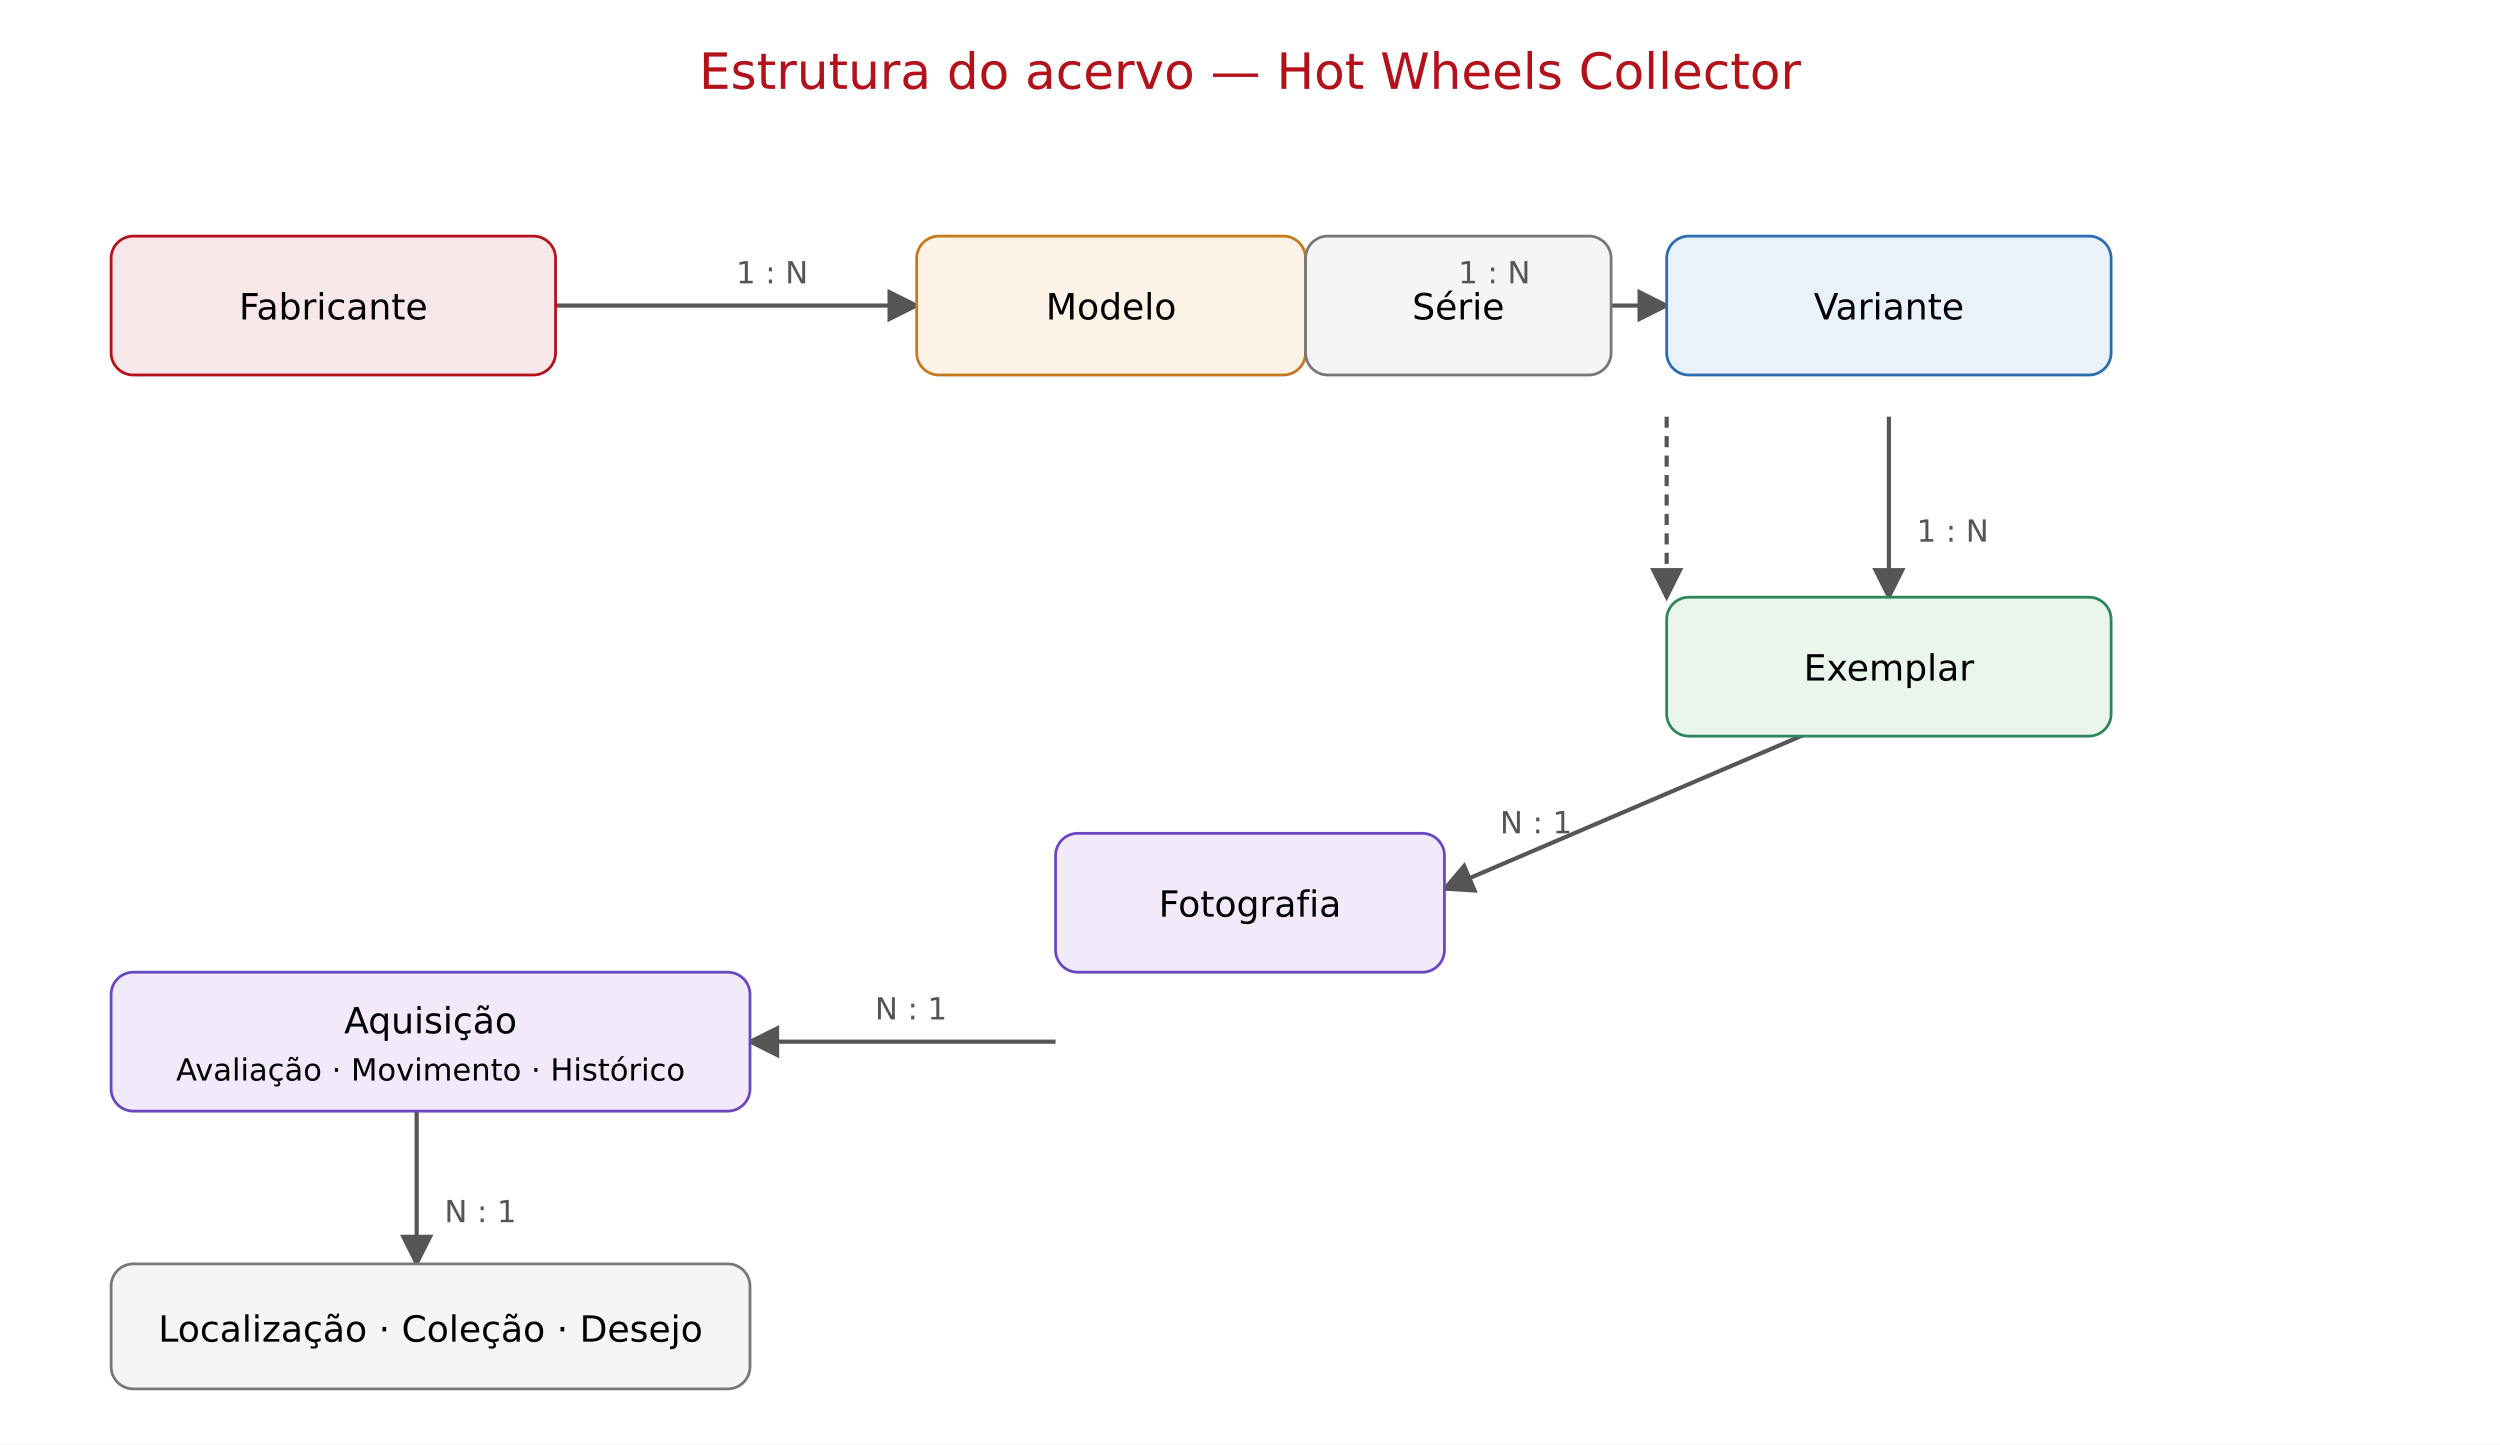
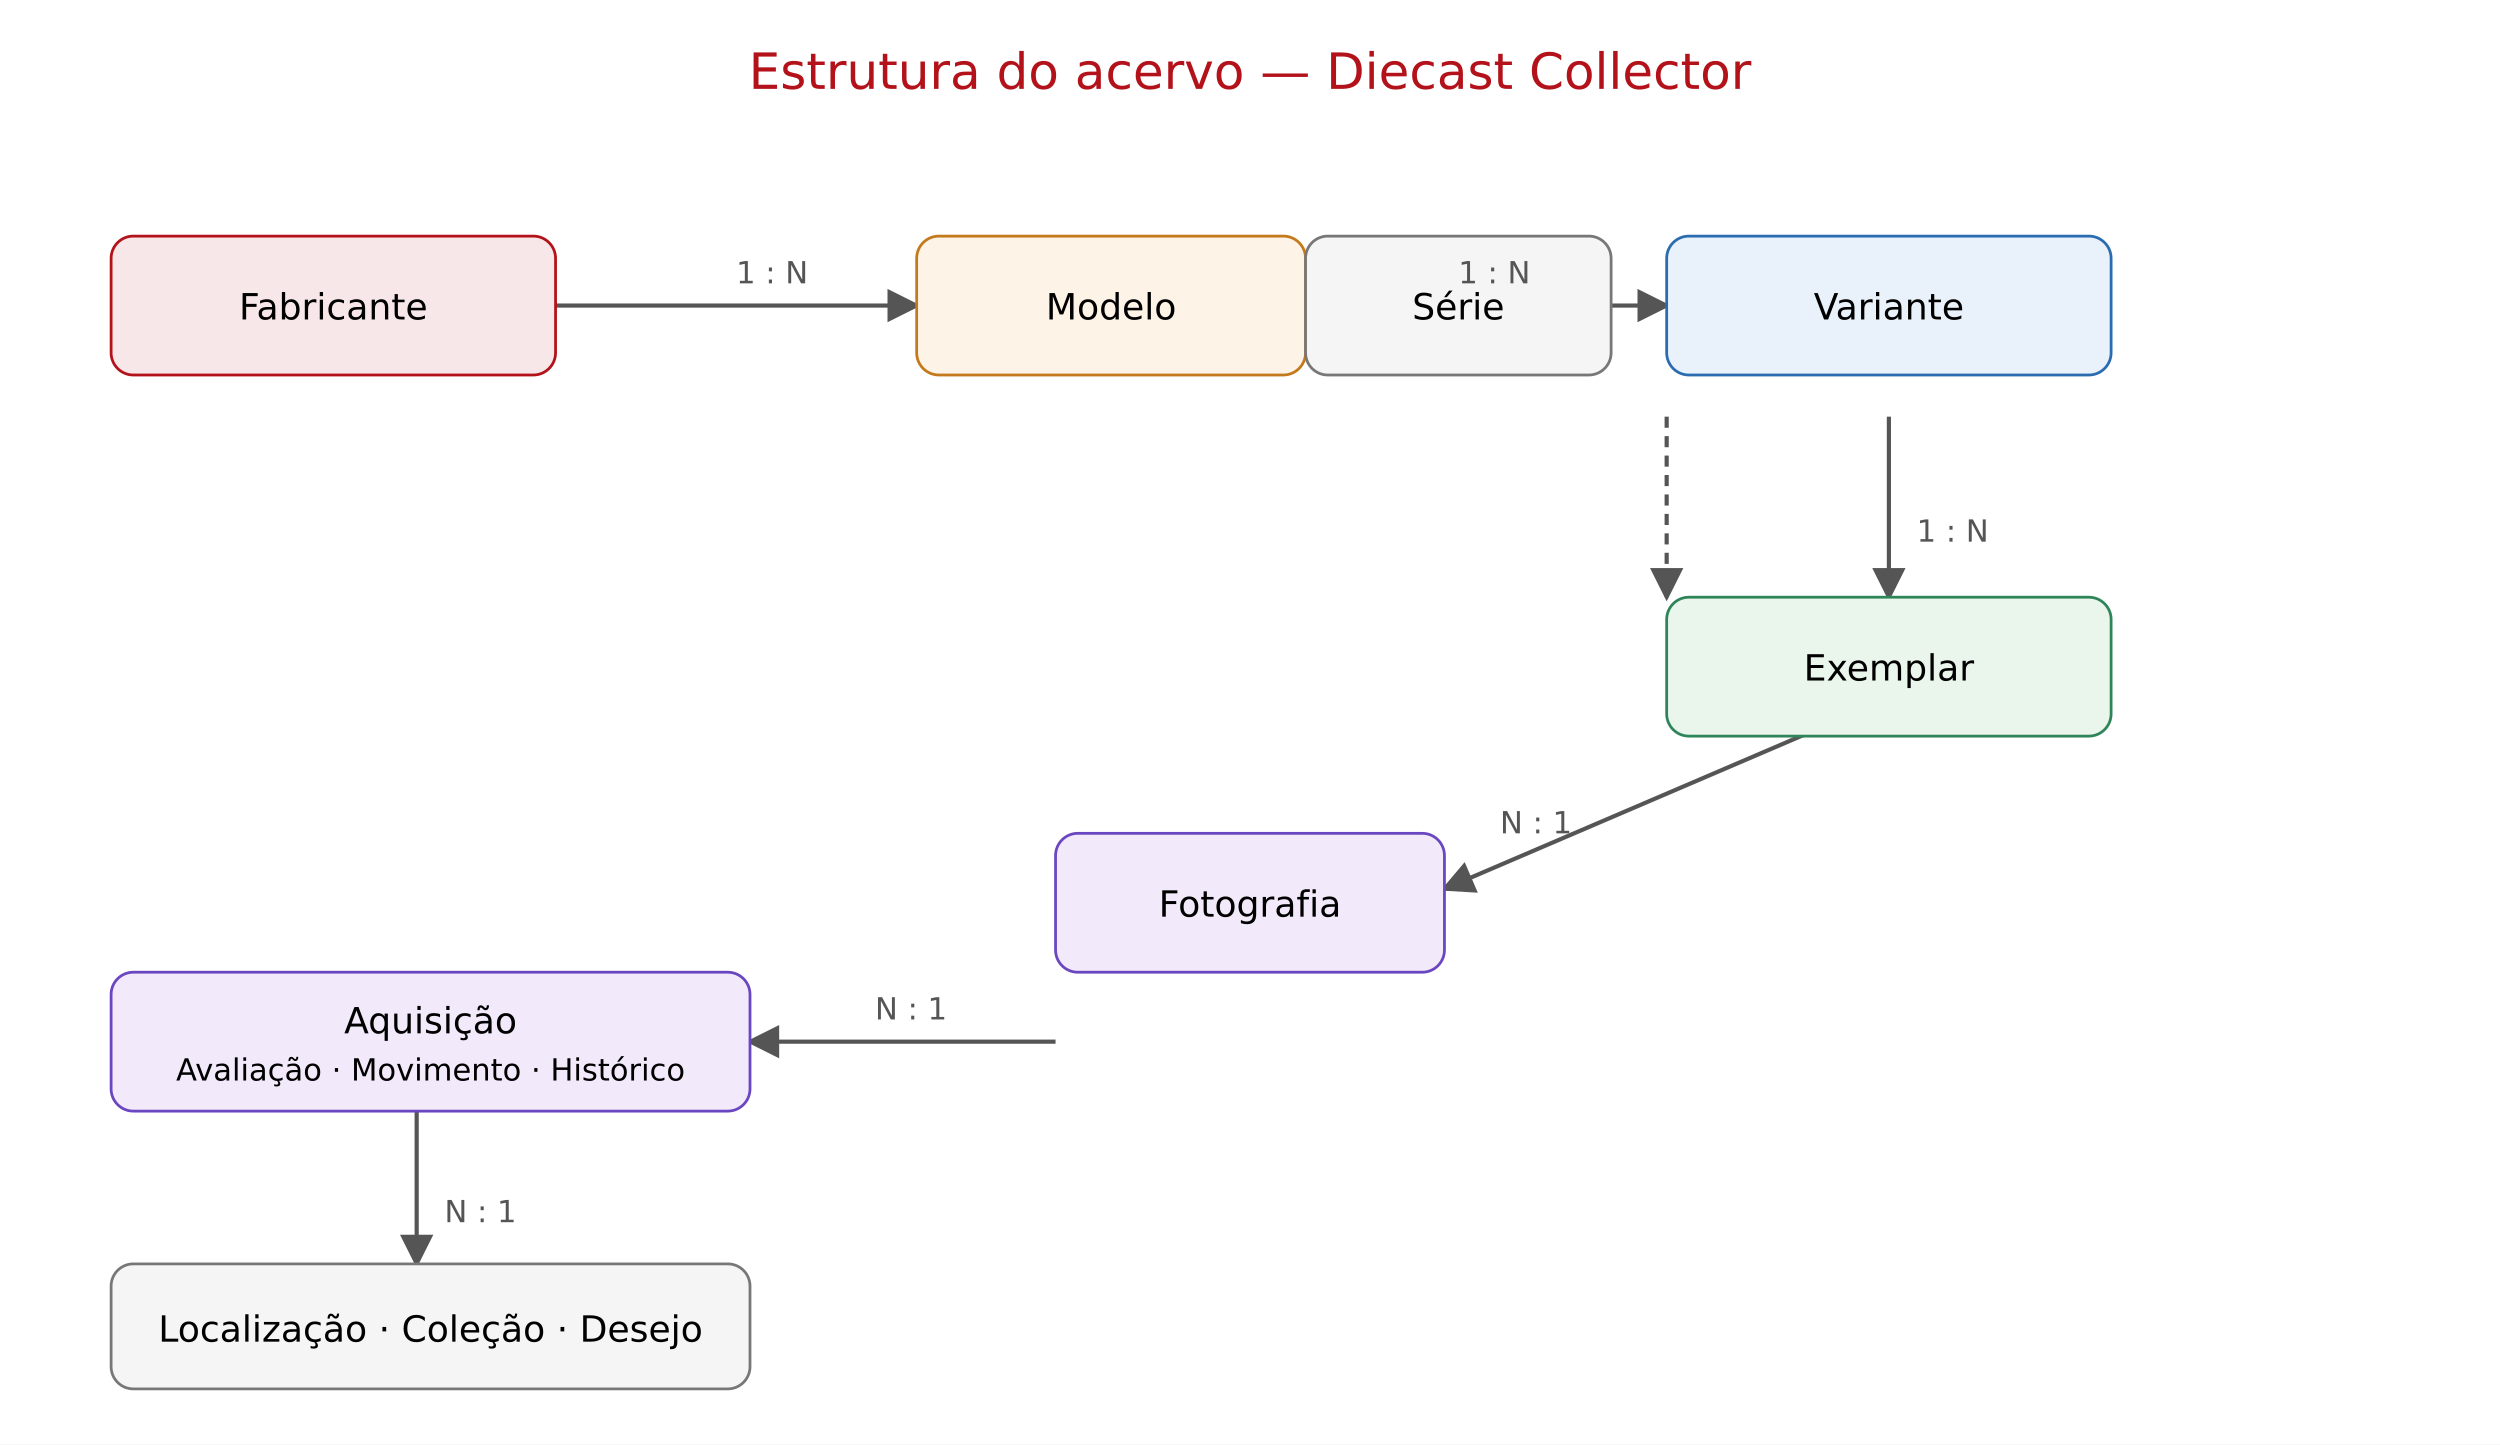
<svg xmlns="http://www.w3.org/2000/svg" width="900" height="520" viewBox="0 0 900 520" font-family="DejaVu Sans, sans-serif">
  <rect width="900" height="520" fill="#ffffff" />
-   <text x="450" y="32" text-anchor="middle" font-size="18" fill="#b3121a">Estrutura do acervo — Hot Wheels Collector</text>
+   <text x="450" y="32" text-anchor="middle" font-size="18" fill="#b3121a">Estrutura do acervo — Diecast Collector</text>
  <g stroke="#555" stroke-width="1.5" fill="none">
    <line x1="200" y1="110" x2="330" y2="110" marker-end="url(#arrow)" />
    <line x1="470" y1="110" x2="600" y2="110" marker-end="url(#arrow)" />
    <line x1="680" y1="150" x2="680" y2="215" marker-end="url(#arrow)" />
    <line x1="660" y1="260" x2="520" y2="320" marker-end="url(#arrow)" />
    <line x1="380" y1="375" x2="270" y2="375" marker-end="url(#arrow)" />
    <line x1="150" y1="400" x2="150" y2="455" marker-end="url(#arrow)" />
    <line x1="600" y1="150" x2="600" y2="215" marker-end="url(#arrow)" stroke-dasharray="4 3" />
  </g>
  <defs>
    <marker id="arrow" markerWidth="8" markerHeight="8" refX="7" refY="4" orient="auto">
      <path d="M0,0 L8,4 L0,8 z" fill="#555" />
    </marker>
  </defs>
  <g font-size="13" text-anchor="middle">
    <rect x="40" y="85" width="160" height="50" rx="8" fill="#f7e7e8" stroke="#b3121a" />
    <text x="120" y="115">Fabricante</text>
    <rect x="330" y="85" width="140" height="50" rx="8" fill="#fdf3e6" stroke="#c47a1c" />
    <text x="400" y="115">Modelo</text>
    <rect x="600" y="85" width="160" height="50" rx="8" fill="#e9f2fb" stroke="#2b6cb0" />
    <text x="680" y="115">Variante</text>
    <rect x="600" y="215" width="160" height="50" rx="8" fill="#eaf6ec" stroke="#2f855a" />
    <text x="680" y="245">Exemplar</text>
    <rect x="380" y="300" width="140" height="50" rx="8" fill="#f2eafa" stroke="#6b46c1" />
    <text x="450" y="330">Fotografia</text>
    <rect x="40" y="350" width="230" height="50" rx="8" fill="#f2eafa" stroke="#6b46c1" />
    <text x="155" y="372">Aquisição</text>
    <text x="155" y="389" font-size="11">Avaliação · Movimento · Histórico</text>
    <rect x="40" y="455" width="230" height="45" rx="8" fill="#f5f5f5" stroke="#777" />
    <text x="155" y="483">Localização · Coleção · Desejo</text>
    <rect x="470" y="85" width="110" height="50" rx="8" fill="#f5f5f5" stroke="#777" />
    <text x="525" y="115">Série</text>
  </g>
  <g font-size="11" fill="#555">
    <text x="265" y="102">1 : N</text>
    <text x="525" y="102">1 : N</text>
    <text x="690" y="195">1 : N</text>
    <text x="540" y="300">N : 1</text>
    <text x="315" y="367">N : 1</text>
    <text x="160" y="440">N : 1</text>
  </g>
</svg>
